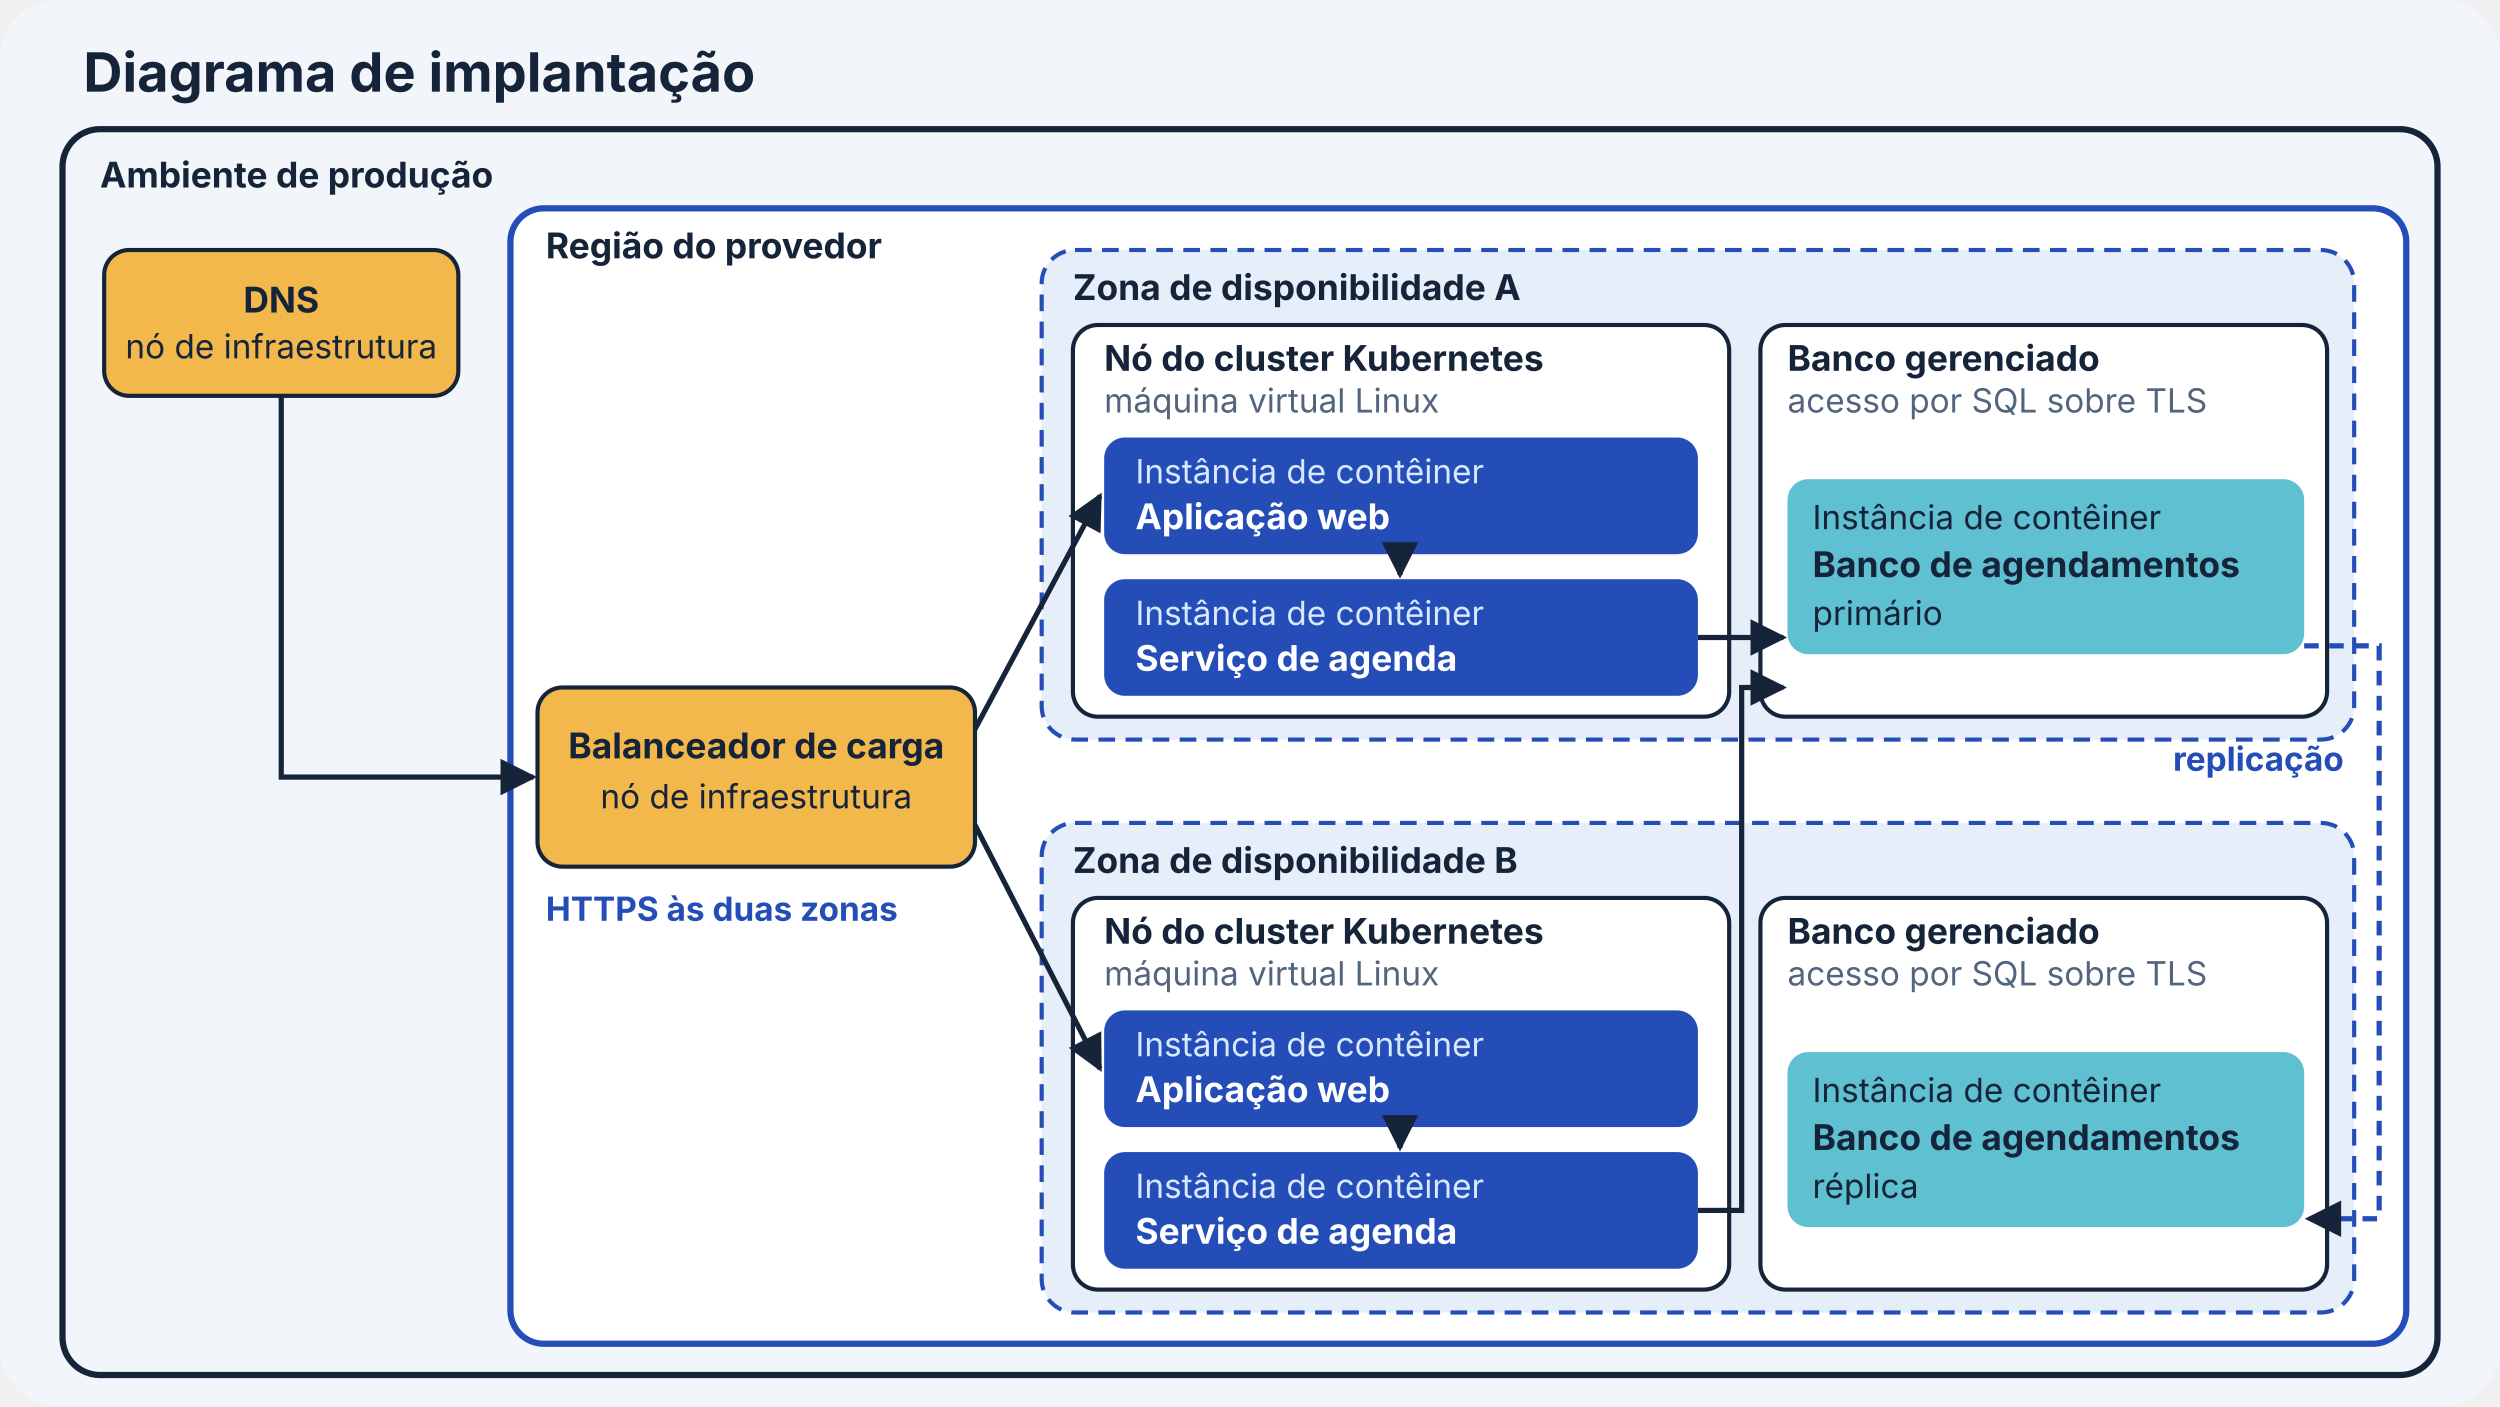
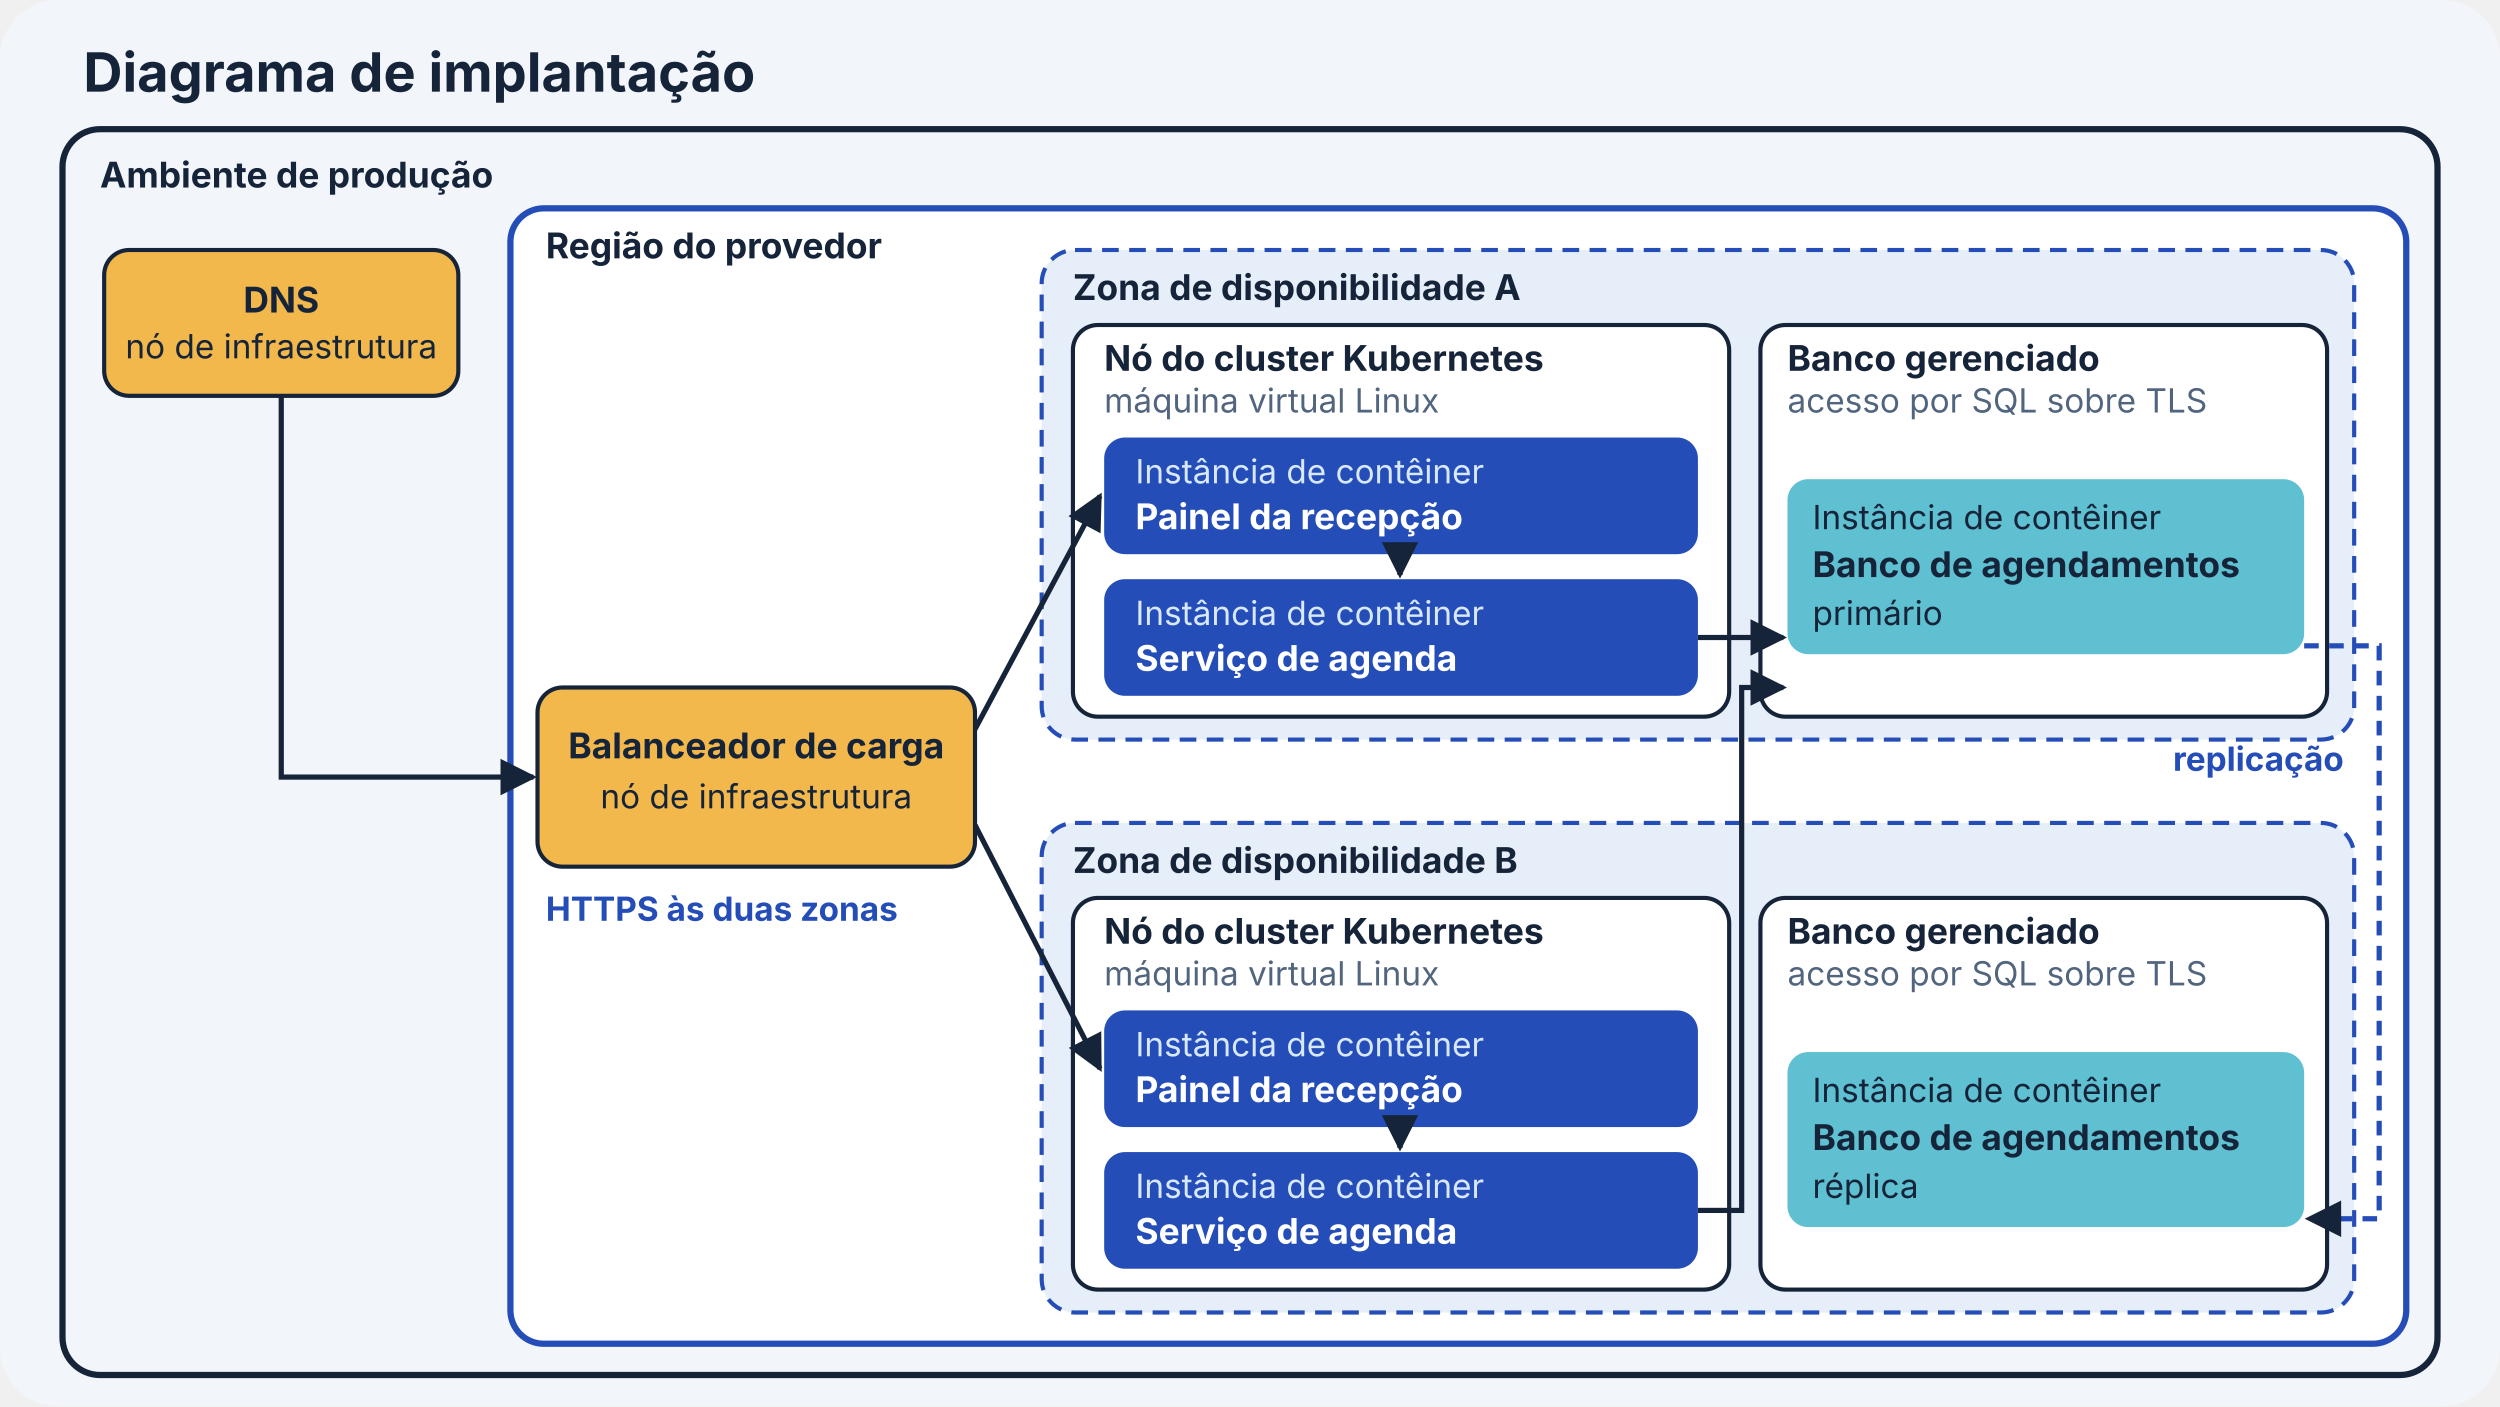
<svg xmlns="http://www.w3.org/2000/svg" viewBox="0 0 1200 675" role="img" aria-labelledby="title desc">
  <defs>
    <style>text{font-family:-apple-system,BlinkMacSystemFont,'Segoe UI',sans-serif;fill:#16243A}.h{font-size:26px;font-weight:700}.z{font-size:17px;font-weight:700}.q{font-size:16px;fill:#52657E}.e{font-size:16px}.w{font-size:16px;fill:#D8E9FF}.wb{font-size:17px;font-weight:700;fill:white}.r{font-size:16px;font-weight:700;fill:#254DB8}</style>
    <marker id="s" viewBox="0 0 10 10" refX="9" refY="5" markerWidth="7" markerHeight="7" orient="auto">
      <path d="M0 0L10 5L0 10z" fill="#16243A" />
    </marker>
  </defs>
  <rect width="1200" height="675" rx="28" fill="#F2F6FB" />
  <text x="40" y="44" class="h">Diagrama de implantação</text>
  <rect x="30" y="62" width="1140" height="598" rx="18" fill="none" stroke="#16243A" stroke-width="3" />
  <text x="48" y="90" class="z">Ambiente de produção</text>
  <rect x="50" y="120" width="170" height="70" rx="12" fill="#F2B84B" stroke="#16243A" stroke-width="2" />
  <text x="135" y="150" text-anchor="middle" class="z">DNS</text>
  <text x="135" y="172" text-anchor="middle" class="e">nó de infraestrutura</text>
  <rect x="245" y="100" width="910" height="545" rx="16" fill="white" stroke="#254DB8" stroke-width="3" />
  <text x="262" y="124" class="z">Região do provedor</text>
  <rect x="258" y="330" width="210" height="86" rx="12" fill="#F2B84B" stroke="#16243A" stroke-width="2" />
  <text x="363" y="364" text-anchor="middle" class="z">Balanceador de carga</text>
  <text x="363" y="388" text-anchor="middle" class="e">nó de infraestrutura</text>
  <path d="M135 190V373H256" stroke="#16243A" stroke-width="2.5" fill="none" marker-end="url(#s)" />
  <rect x="500" y="120" width="630" height="235" rx="16" fill="#E6EEF9" stroke="#254DB8" stroke-width="2" stroke-dasharray="8 5" />
  <text x="515" y="144" class="z">Zona de disponibilidade A</text>
  <rect x="515" y="156" width="315" height="188" rx="12" fill="white" stroke="#16243A" stroke-width="2" />
  <text x="530" y="178" class="z">Nó do cluster Kubernetes</text>
  <text x="530" y="198" class="q">máquina virtual Linux</text>
  <rect x="530" y="210" width="285" height="56" rx="10" fill="#254DB8" />
  <text x="545" y="232" class="w">Instância de contêiner</text>
-   <text x="545" y="254" class="wb">Aplicação web</text>
+   <text x="545" y="254" class="wb">Painel da recepção</text>
  <rect x="530" y="278" width="285" height="56" rx="10" fill="#254DB8" />
  <text x="545" y="300" class="w">Instância de contêiner</text>
  <text x="545" y="322" class="wb">Serviço de agenda</text>
  <path d="M672 266V276" stroke="#16243A" stroke-width="2.5" marker-end="url(#s)" />
  <rect x="845" y="156" width="272" height="188" rx="12" fill="white" stroke="#16243A" stroke-width="2" />
  <text x="858" y="178" class="z">Banco gerenciado</text>
  <text x="858" y="198" class="q">acesso por SQL sobre TLS</text>
  <rect x="858" y="230" width="248" height="84" rx="10" fill="#5FC0D1" />
  <text x="870" y="254" class="e">Instância de contêiner</text>
  <text x="870" y="277" class="z">Banco de agendamentos</text>
  <text x="870" y="300" class="e">primário</text>
  <rect x="500" y="395" width="630" height="235" rx="16" fill="#E6EEF9" stroke="#254DB8" stroke-width="2" stroke-dasharray="8 5" />
  <text x="515" y="419" class="z">Zona de disponibilidade B</text>
  <rect x="515" y="431" width="315" height="188" rx="12" fill="white" stroke="#16243A" stroke-width="2" />
  <text x="530" y="453" class="z">Nó do cluster Kubernetes</text>
  <text x="530" y="473" class="q">máquina virtual Linux</text>
  <rect x="530" y="485" width="285" height="56" rx="10" fill="#254DB8" />
  <text x="545" y="507" class="w">Instância de contêiner</text>
-   <text x="545" y="529" class="wb">Aplicação web</text>
+   <text x="545" y="529" class="wb">Painel da recepção</text>
  <rect x="530" y="553" width="285" height="56" rx="10" fill="#254DB8" />
  <text x="545" y="575" class="w">Instância de contêiner</text>
  <text x="545" y="597" class="wb">Serviço de agenda</text>
  <path d="M672 541V551" stroke="#16243A" stroke-width="2.5" marker-end="url(#s)" />
  <rect x="845" y="431" width="272" height="188" rx="12" fill="white" stroke="#16243A" stroke-width="2" />
  <text x="858" y="453" class="z">Banco gerenciado</text>
  <text x="858" y="473" class="q">acesso por SQL sobre TLS</text>
  <rect x="858" y="505" width="248" height="84" rx="10" fill="#5FC0D1" />
  <text x="870" y="529" class="e">Instância de contêiner</text>
  <text x="870" y="552" class="z">Banco de agendamentos</text>
  <text x="870" y="575" class="e">réplica</text>
  <path d="M468 350L528 238" stroke="#16243A" stroke-width="2.5" marker-end="url(#s)" />
  <path d="M468 396L528 513" stroke="#16243A" stroke-width="2.5" marker-end="url(#s)" />
  <text x="262" y="442" class="r">HTTPS às duas zonas</text>
  <path d="M815 306H856" stroke="#16243A" stroke-width="2.5" marker-end="url(#s)" />
  <path d="M815 581H836V330H856" stroke="#16243A" stroke-width="2.5" fill="none" marker-end="url(#s)" />
  <path d="M1106 310H1142V585H1108" stroke="#254DB8" stroke-width="2.5" stroke-dasharray="7 5" fill="none" marker-end="url(#s)" />
  <text x="1125" y="370" text-anchor="end" class="r">replicação</text>
</svg>
